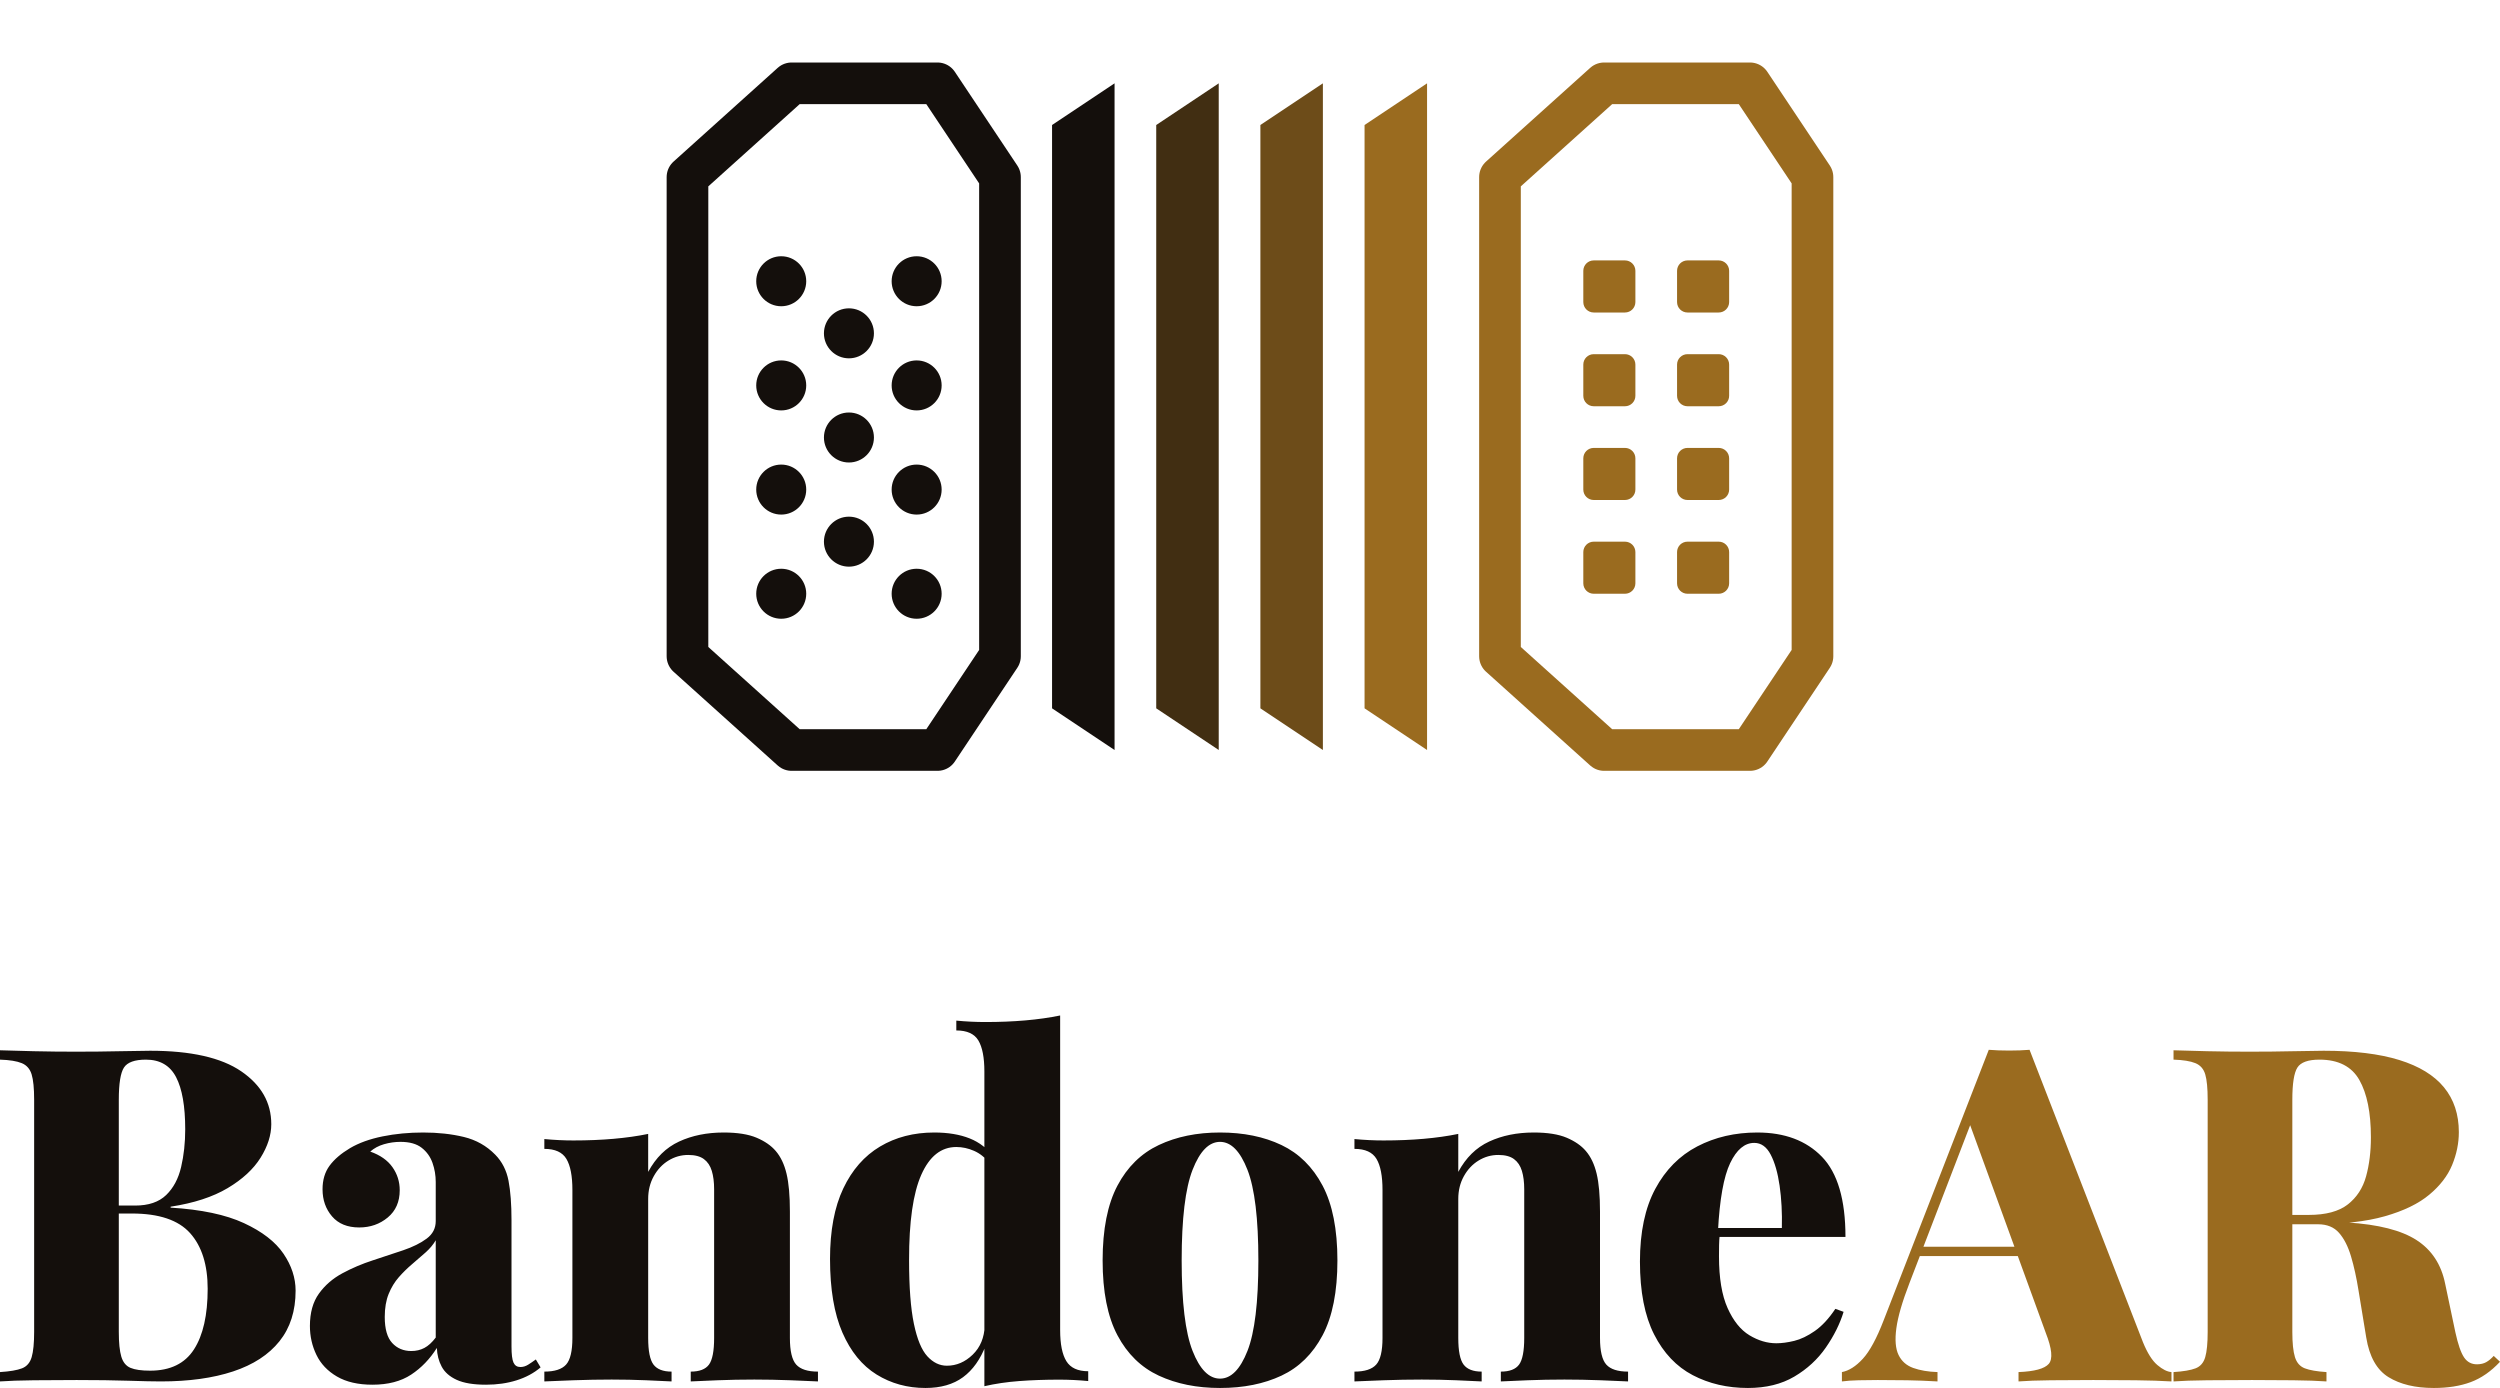
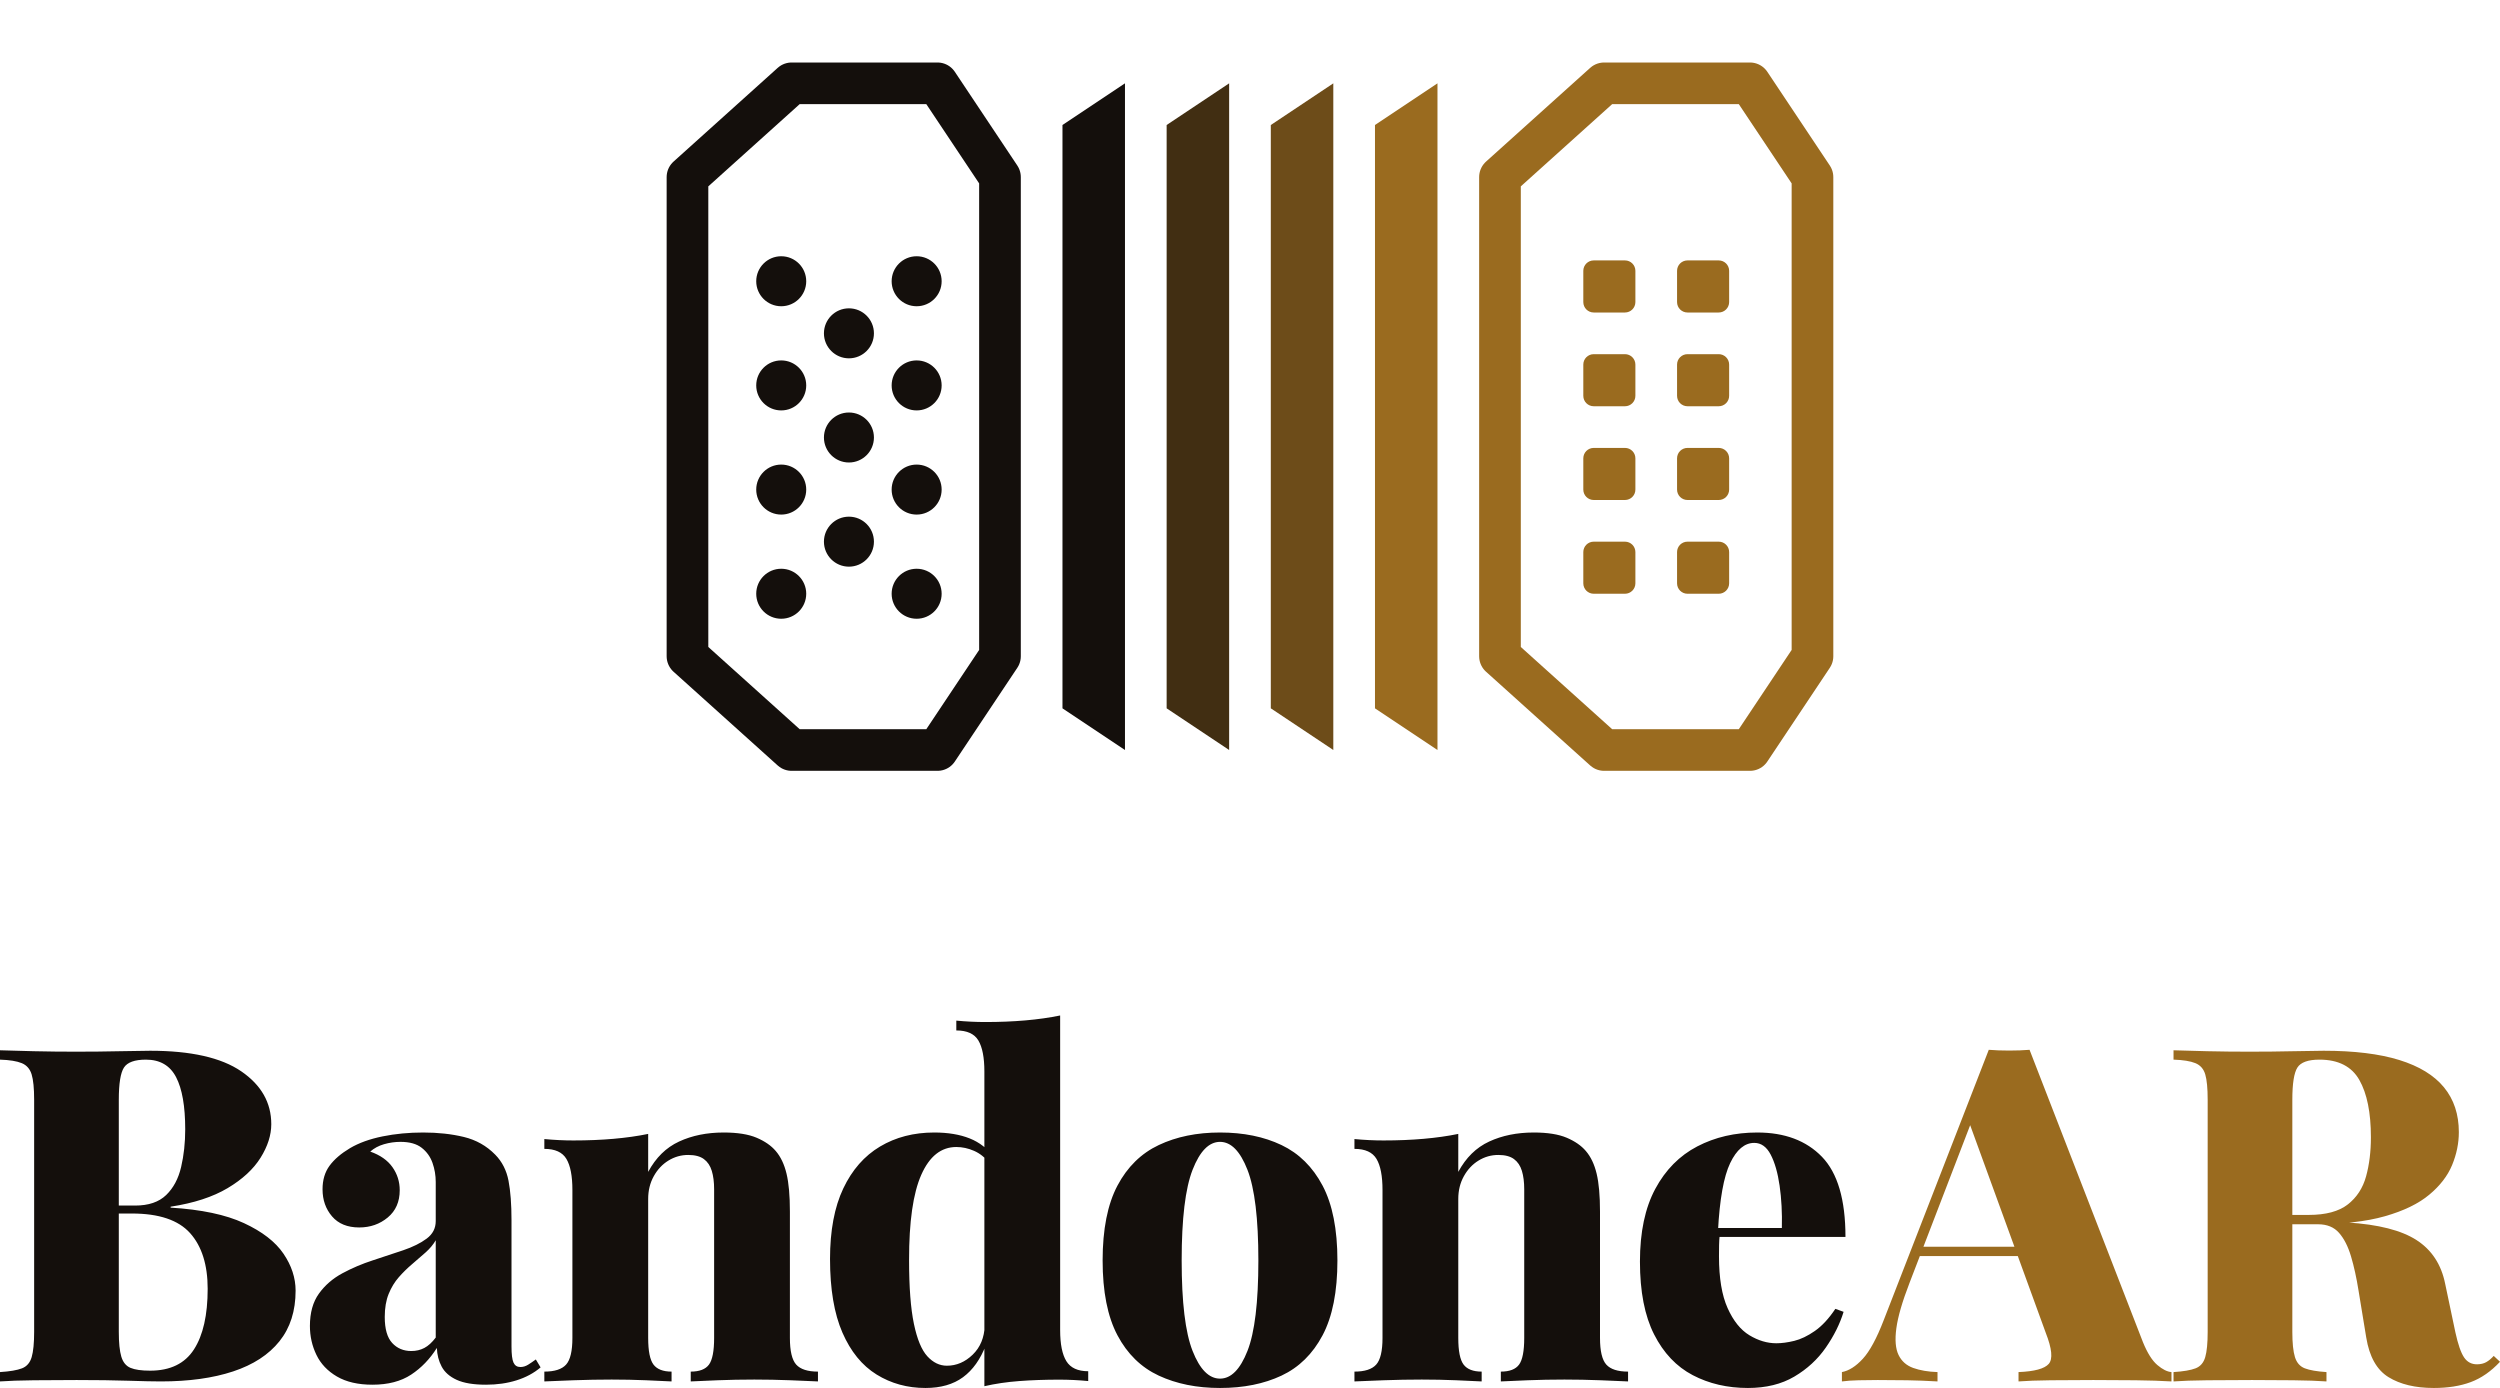
<svg xmlns="http://www.w3.org/2000/svg" viewBox="0 0 5345 2967.47" role="img" aria-label="BandoneAR">
  <g transform="translate(1336.2 0) scale(22.2708)">
    <path d="M6 17 L16 8 H30 L36 17 V63 L30 72 H16 L6 63 Z" fill="none" stroke="#140f0c" stroke-width="4" stroke-linejoin="round" />
    <g fill="#140f0c">
      <circle cx="15" cy="27" r="2.4" />
      <circle cx="15" cy="37" r="2.4" />
      <circle cx="15" cy="47" r="2.4" />
      <circle cx="15" cy="57" r="2.4" />
      <circle cx="21.5" cy="32" r="2.4" />
      <circle cx="21.5" cy="42" r="2.4" />
      <circle cx="21.5" cy="52" r="2.4" />
      <circle cx="28" cy="27" r="2.4" />
      <circle cx="28" cy="37" r="2.4" />
      <circle cx="28" cy="47" r="2.4" />
      <circle cx="28" cy="57" r="2.4" />
    </g>
-     <path fill="#140f0c" d="M41 12 L47 8 V72 L41 68Z" />
-     <path fill="#412e12" d="M51 12 L57 8 V72 L51 68Z" />
-     <path fill="#6d4c19" d="M61 12 L67 8 V72 L61 68Z" />
-     <path fill="#9a6b1f" d="M71 12 L77 8 V72 L71 68Z" />
+     <path fill="#140f0c" d="M42 12 L48 8 V72 L42 68Z" />
+     <path fill="#412e12" d="M52 12 L58 8 V72 L52 68Z" />
+     <path fill="#6d4c19" d="M62 12 L68 8 V72 L62 68Z" />
+     <path fill="#9a6b1f" d="M72 12 L78 8 V72 L72 68Z" />
    <path d="M84 17 L94 8 H108 L114 17 V63 L108 72 H94 L84 63 Z" fill="none" stroke="#9a6b1f" stroke-width="4" stroke-linejoin="round" />
    <g fill="#9a6b1f">
      <rect x="92" y="25" width="5" height="5" rx="1" />
      <rect x="101" y="25" width="5" height="5" rx="1" />
      <rect x="92" y="34" width="5" height="5" rx="1" />
      <rect x="101" y="34" width="5" height="5" rx="1" />
      <rect x="92" y="43" width="5" height="5" rx="1" />
      <rect x="101" y="43" width="5" height="5" rx="1" />
      <rect x="92" y="52" width="5" height="5" rx="1" />
      <rect x="101" y="52" width="5" height="5" rx="1" />
    </g>
  </g>
  <g transform="translate(-30.8 2953.5)">
    <path fill="#140f0c" d="M30.8 -708.0Q58.407 -707.0 103.103 -706.0Q147.8 -705.0 192.8 -705.0Q242.29 -705.0 287.568 -706.0Q332.846 -707.0 351.799 -707.0Q482.399 -707.0 546.599 -663.0Q610.799 -619.0 610.799 -550.0Q610.799 -515.0 587.899 -478.3Q564.999 -441.6 517.499 -413.3Q469.999 -385 395.6 -373.6V-371.6Q493.799 -365.6 552.299 -338.5Q610.799 -311.4 636.799 -273.2Q662.799 -235.0 662.799 -194.0Q662.799 -129 628.299 -85.9Q593.799 -42.8 529.176 -21.4Q464.553 0.0 374.799 0.0Q351.199 0.0 305.322 -1.5Q259.445 -3.0 194.8 -3.0Q147.8 -3.0 103.103 -2.5Q58.407 -2.0 30.8 0.0V-20.0Q62.4 -22.0 77.815 -28.0Q93.23 -34.0 98.515 -52.0Q103.8 -70.0 103.8 -106.0V-602.0Q103.8 -639.0 98.413 -656.5Q93.026 -674.0 77.313 -680.5Q61.6 -687.0 30.8 -688.0ZM342.799 -688.0Q306.745 -688.0 295.772 -671.0Q284.799 -654.0 284.799 -602.0V-106.0Q284.799 -71.0 290.159 -53.0Q295.519 -35.0 309.812 -29.0Q324.106 -23.0 351.799 -23.0Q416.259 -23.0 445.53 -68.5Q474.8 -114.0 474.8 -198.0Q474.8 -275.0 437.3 -317.0Q399.8 -359.0 312.8 -359.0H233.799Q233.799 -359.0 233.799 -367.5Q233.799 -376.0 233.799 -376.0H319.799Q362.745 -376.0 386.038 -398.5Q409.331 -421.0 418.065 -458.5Q426.8 -496.0 426.8 -539.0Q426.8 -613.0 407.3 -650.5Q387.8 -688.0 342.799 -688.0ZM827 7.0Q781.2 7.0 751.2 -10.5Q721.2 -28 707.3 -56.8Q693.4 -85.6 693.4 -118.6Q693.4 -161.0 712.7 -187.8Q732 -214.6 762.8 -231.2Q793.6 -247.8 827.9 -258.9Q862.2 -270 893 -280.5Q923.8 -291 943.1 -305.4Q962.4 -319.8 962.4 -342.8V-426.4Q962.4 -447.6 955.5 -467.2Q948.6 -486.8 932.4 -499.5Q916.2 -512.2 887 -512.2Q869.2 -512.2 851.9 -507.2Q834.6 -502.2 822.4 -491.4Q854.199 -480.2 869.799 -458.2Q885.399 -436.2 885.399 -408.8Q885.399 -371.8 859.799 -350.5Q834.2 -329.2 798.8 -329.2Q761 -329.2 740.7 -352.9Q720.4 -376.6 720.4 -410.8Q720.4 -440.8 735.4 -461.2Q750.4 -481.6 779.2 -498.8Q807.8 -515.6 848.7 -523.9Q889.6 -532.2 935.6 -532.2Q983 -532.2 1022.399 -522.7Q1061.799 -513.2 1089.599 -484.8Q1111.599 -462.4 1117.999 -429.1Q1124.399 -395.8 1124.399 -344.6V-74.6Q1124.399 -49.6 1128.699 -40.2Q1132.999 -30.8 1143.399 -30.8Q1152 -30.8 1160 -35.8Q1168 -40.8 1176.4 -47.0L1186.6 -30.0Q1164.8 -11.6 1135 -2.3Q1105.2 7.0 1070 7.0Q1029.8 7.0 1007.2 -3.4Q984.6 -13.8 975.1 -31.7Q965.6 -49.6 964.8 -71.6Q942.6 -36.2 909.9 -14.6Q877.2 7.0 827 7.0ZM910.199 -65Q925.6 -65 938.1 -71.6Q950.6 -78.2 962.4 -93.8V-301.8Q954.4 -288.0 940.6 -275.7Q926.8 -263.4 911.8 -250.7Q896.8 -238 883.5 -222.9Q870.199 -207.8 861.799 -187.2Q853.399 -166.6 853.399 -137.8Q853.399 -99.4 869.299 -82.2Q885.199 -65 910.199 -65ZM1577.799 -532.2Q1622.199 -532.2 1648.499 -521Q1674.799 -509.8 1689.399 -492.6Q1705.199 -474.2 1712.399 -444.2Q1719.599 -414.2 1719.599 -363.2V-93.0Q1719.599 -51.0 1733.099 -36.0Q1746.599 -21.0 1779.6 -21.0V0.0Q1760.2 -1.0 1720.8 -2.5Q1681.4 -4.0 1643.6 -4.0Q1603.4 -4.0 1565.1 -2.5Q1526.8 -1.0 1507.6 0.0V-21.0Q1535.6 -21.0 1546.6 -36.0Q1557.6 -51.0 1557.6 -93.0V-410.8Q1557.6 -433.8 1552.6 -450.2Q1547.6 -466.6 1535.7 -475.4Q1523.8 -484.2 1502.2 -484.2Q1479.4 -484.2 1459.9 -472.2Q1440.399 -460.2 1428.499 -438.7Q1416.599 -417.199 1416.599 -390.199V-93.0Q1416.599 -51.0 1427.999 -36.0Q1439.399 -21.0 1466.599 -21.0V0.0Q1448.2 -1.0 1412.3 -2.5Q1376.4 -4.0 1338.6 -4.0Q1298.4 -4.0 1257 -2.5Q1215.6 -1.0 1194.6 0.0V-21.0Q1227.6 -21.0 1241.1 -36.0Q1254.6 -51.0 1254.6 -93.0V-409.2Q1254.6 -454.2 1241.8 -475.7Q1229 -497.2 1194.6 -497.2V-518.2Q1226.6 -515.2 1256.6 -515.2Q1302.4 -515.2 1342.5 -518.7Q1382.599 -522.2 1416.599 -529.2V-447.999Q1440.999 -493.6 1482.699 -512.9Q1524.399 -532.2 1577.799 -532.2ZM2297.399 -782.4V-109.8Q2297.399 -64.8 2310.699 -43.3Q2323.999 -21.8 2357.4 -21.8V-0.8Q2326.4 -3.8 2295.4 -3.8Q2249.6 -3.8 2209.9 -0.8Q2170.2 2.2 2135.4 10.2V-662.4Q2135.4 -707.4 2122.6 -728.9Q2109.8 -750.4 2075.4 -750.4V-771.4Q2107.4 -768.4 2137.4 -768.4Q2183.2 -768.4 2223.3 -771.9Q2263.4 -775.4 2297.399 -782.4ZM2028.2 -532.2Q2072.2 -532.2 2103.9 -519.6Q2135.6 -507 2156.6 -478.399L2145.2 -467.599Q2132 -484.8 2113.3 -493Q2094.6 -501.2 2075.4 -501.2Q2026.799 -501.2 2000.499 -441.8Q1974.199 -382.4 1974.399 -259.4Q1974.399 -172.8 1984.699 -123.3Q1994.999 -73.8 2013.499 -53.7Q2032 -33.6 2055.2 -33.6Q2086 -33.6 2110.4 -57.2Q2134.8 -80.8 2136.201 -119.601L2138.601 -77.601Q2121.001 -32.001 2089.701 -9Q2058.401 14.0 2009.4 14.0Q1951.4 14.0 1904.9 -14.8Q1858.4 -43.6 1831.9 -104.4Q1805.4 -165.2 1805.4 -261.8Q1805.4 -352.8 1833.7 -412.5Q1862 -472.2 1912.3 -502.2Q1962.6 -532.2 2028.2 -532.2ZM2639.2 -532.2Q2714.4 -532.2 2770.6 -505.4Q2826.799 -478.6 2858.499 -418.6Q2890.199 -358.6 2890.199 -258.6Q2890.199 -158.6 2858.499 -98.7Q2826.799 -38.8 2770.6 -12.4Q2714.4 14.0 2639.2 14.0Q2565 14 2508.3 -12.4Q2451.6 -38.8 2419.9 -98.7Q2388.2 -158.6 2388.2 -258.6Q2388.2 -358.6 2419.9 -418.6Q2451.6 -478.6 2508.3 -505.4Q2565.0 -532.2 2639.2 -532.2ZM2639.2 -512.2Q2603.799 -512.2 2580.499 -452.4Q2557.199 -392.6 2557.199 -258.6Q2557.199 -124.6 2580.499 -65.3Q2603.799 -6.0 2639.2 -6.0Q2674.6 -6.0 2697.9 -65.3Q2721.201 -124.6 2721.201 -258.6Q2721.201 -392.6 2697.9 -452.4Q2674.6 -512.2 2639.2 -512.2ZM3309.799 -532.2Q3354.199 -532.2 3380.499 -521Q3406.799 -509.8 3421.399 -492.6Q3437.199 -474.2 3444.399 -444.2Q3451.599 -414.2 3451.599 -363.2V-93.0Q3451.599 -51.0 3465.099 -36.0Q3478.599 -21.0 3511.6 -21.0V0.0Q3492.2 -1.0 3452.8 -2.5Q3413.4 -4.0 3375.6 -4.0Q3335.4 -4.0 3297.1 -2.5Q3258.8 -1.0 3239.6 0.0V-21.0Q3267.6 -21.0 3278.6 -36.0Q3289.6 -51.0 3289.6 -93.0V-410.8Q3289.6 -433.8 3284.6 -450.2Q3279.6 -466.6 3267.7 -475.4Q3255.8 -484.2 3234.2 -484.2Q3211.4 -484.2 3191.9 -472.2Q3172.399 -460.2 3160.499 -438.7Q3148.599 -417.199 3148.599 -390.199V-93.0Q3148.599 -51.0 3159.999 -36.0Q3171.399 -21.0 3198.599 -21.0V0.0Q3180.2 -1.0 3144.3 -2.5Q3108.4 -4.0 3070.6 -4.0Q3030.4 -4.0 2989 -2.5Q2947.6 -1.0 2926.6 0.0V-21.0Q2959.6 -21.0 2973.1 -36.0Q2986.6 -51.0 2986.6 -93.0V-409.2Q2986.6 -454.2 2973.8 -475.7Q2961 -497.2 2926.6 -497.2V-518.2Q2958.6 -515.2 2988.6 -515.2Q3034.4 -515.2 3074.5 -518.7Q3114.599 -522.2 3148.599 -529.2V-447.999Q3172.999 -493.6 3214.699 -512.9Q3256.399 -532.2 3309.799 -532.2ZM3787.8 -532.2Q3875.8 -532.2 3926.1 -480.3Q3976.4 -428.4 3976.4 -309.0H3655.399L3653.599 -328.0H3840.4Q3841.6 -377.0 3835.6 -418.5Q3829.6 -460.0 3816.5 -485.0Q3803.4 -510.0 3781.4 -510.0Q3750.6 -510.0 3729.899 -466.8Q3709.199 -423.6 3703.799 -321.2L3707.599 -314.0Q3706.399 -303 3706.199 -291.4Q3705.999 -279.8 3705.999 -267.4Q3705.999 -197.8 3724.399 -156.8Q3742.799 -115.799 3771.099 -98.699Q3799.399 -81.599 3828.6 -81.599Q3845.8 -81.599 3866.8 -86.699Q3887.8 -91.799 3910.8 -107.799Q3933.8 -123.799 3954.8 -155.2L3972.4 -148.8Q3960.6 -110.2 3934.4 -72.4Q3908.2 -34.6 3867.0 -10.3Q3825.8 14.0 3767.8 14.0Q3702.2 14.0 3649.9 -13.4Q3597.6 -40.8 3567.3 -100.5Q3537 -160.2 3537 -256.2Q3537 -350.6 3569.8 -411.7Q3602.6 -472.8 3659.6 -502.5Q3716.6 -532.2 3787.8 -532.2Z" />
    <path fill="#9a6b1f" d="M4369.999 -709 4612.399 -84.0Q4626.599 -49.2 4643.199 -35.1Q4659.799 -21.0 4673.399 -20.0V0.0Q4640.599 -2.0 4596.4 -2.5Q4552.2 -3.0 4506.4 -3.0Q4457.8 -3.0 4415 -2.5Q4372.201 -2.0 4346.401 0.0V-20.0Q4397.401 -22.0 4411.001 -37.5Q4424.601 -53.0 4404.601 -104.0L4239.4 -557.801L4258.6 -588.4L4113.4 -210.799Q4090.2 -150.8 4085.2 -113.7Q4080.2 -76.6 4089.9 -56.6Q4099.6 -36.6 4121.3 -28.8Q4143 -21.0 4173.2 -20.0V0.0Q4138 -2.0 4108.3 -2.5Q4078.6 -3.0 4045.4 -3.0Q4025.2 -3.0 4004.5 -2.5Q3983.8 -2.0 3968.8 0.0V-20.0Q3991.2 -24.2 4013.4 -48.3Q4035.6 -72.4 4058.2 -131L4282.8 -709Q4302.8 -707.4 4326.4 -707.4Q4349.999 -707.4 4369.999 -709ZM4422.4 -288.0V-268.0H4124.4L4134.4 -288.0ZM4677.8 -708.0Q4705.2 -707.0 4750 -706.0Q4794.8 -705.0 4839.8 -705.0Q4889.2 -705.0 4934.599 -706.0Q4979.999 -707.0 4998.799 -707.0Q5096.599 -707.0 5160.499 -687.2Q5224.399 -667.4 5256.099 -628.7Q5287.799 -590 5287.799 -533.0Q5287.799 -497.4 5273.399 -462.6Q5258.999 -427.8 5224.299 -399Q5189.599 -370.2 5129.399 -353.1Q5069.199 -336.0 4976.799 -336.0H4880.799V-356.0H4966.799Q5021.8 -356.0 5050.5 -378.5Q5079.2 -401.0 5089.5 -438.5Q5099.8 -476.0 5099.8 -522.0Q5099.8 -601.0 5075.1 -644.5Q5050.4 -688.0 4989.799 -688.0Q4953.399 -688.0 4942.599 -671.0Q4931.799 -654.0 4931.799 -602.0V-106.0Q4931.799 -70.0 4937.399 -52.0Q4942.999 -34.0 4958.499 -28.0Q4973.999 -22.0 5004.799 -20.0V0.0Q4976.999 -2.0 4933.699 -2.5Q4890.399 -3.0 4845.8 -3.0Q4794.8 -3.0 4750 -2.5Q4705.2 -2.0 4677.8 0.0V-20.0Q4709.4 -22.0 4724.9 -28.0Q4740.4 -34.0 4745.6 -52.0Q4750.8 -70.0 4750.8 -106.0V-602.0Q4750.8 -639.0 4745.6 -656.5Q4740.4 -674.0 4724.5 -680.5Q4708.6 -687.0 4677.8 -688.0ZM4876.8 -353.0Q4916.4 -351.8 4948.2 -348.9Q4980 -346.0 5005.5 -343.6Q5031 -341.2 5049.8 -339.8Q5148.799 -333.6 5197.499 -302.1Q5246.198 -270.6 5258.599 -208.6L5280.399 -105.0Q5288.799 -66.6 5298.899 -51.5Q5308.999 -36.4 5326.999 -36.6Q5338.399 -36.8 5346.299 -41.2Q5354.199 -45.6 5362.399 -54.6L5375.799 -42Q5346.799 -11 5313.099 1.5Q5279.399 14.0 5234.399 14.0Q5175 14.0 5137.4 -9.2Q5099.8 -32.4 5089.8 -94.0L5073.4 -194.0Q5066.8 -235.4 5057.3 -267.3Q5047.8 -299.2 5031.7 -317.6Q5015.6 -336.0 4986.8 -336.0H4878.8Z" />
  </g>
</svg>
